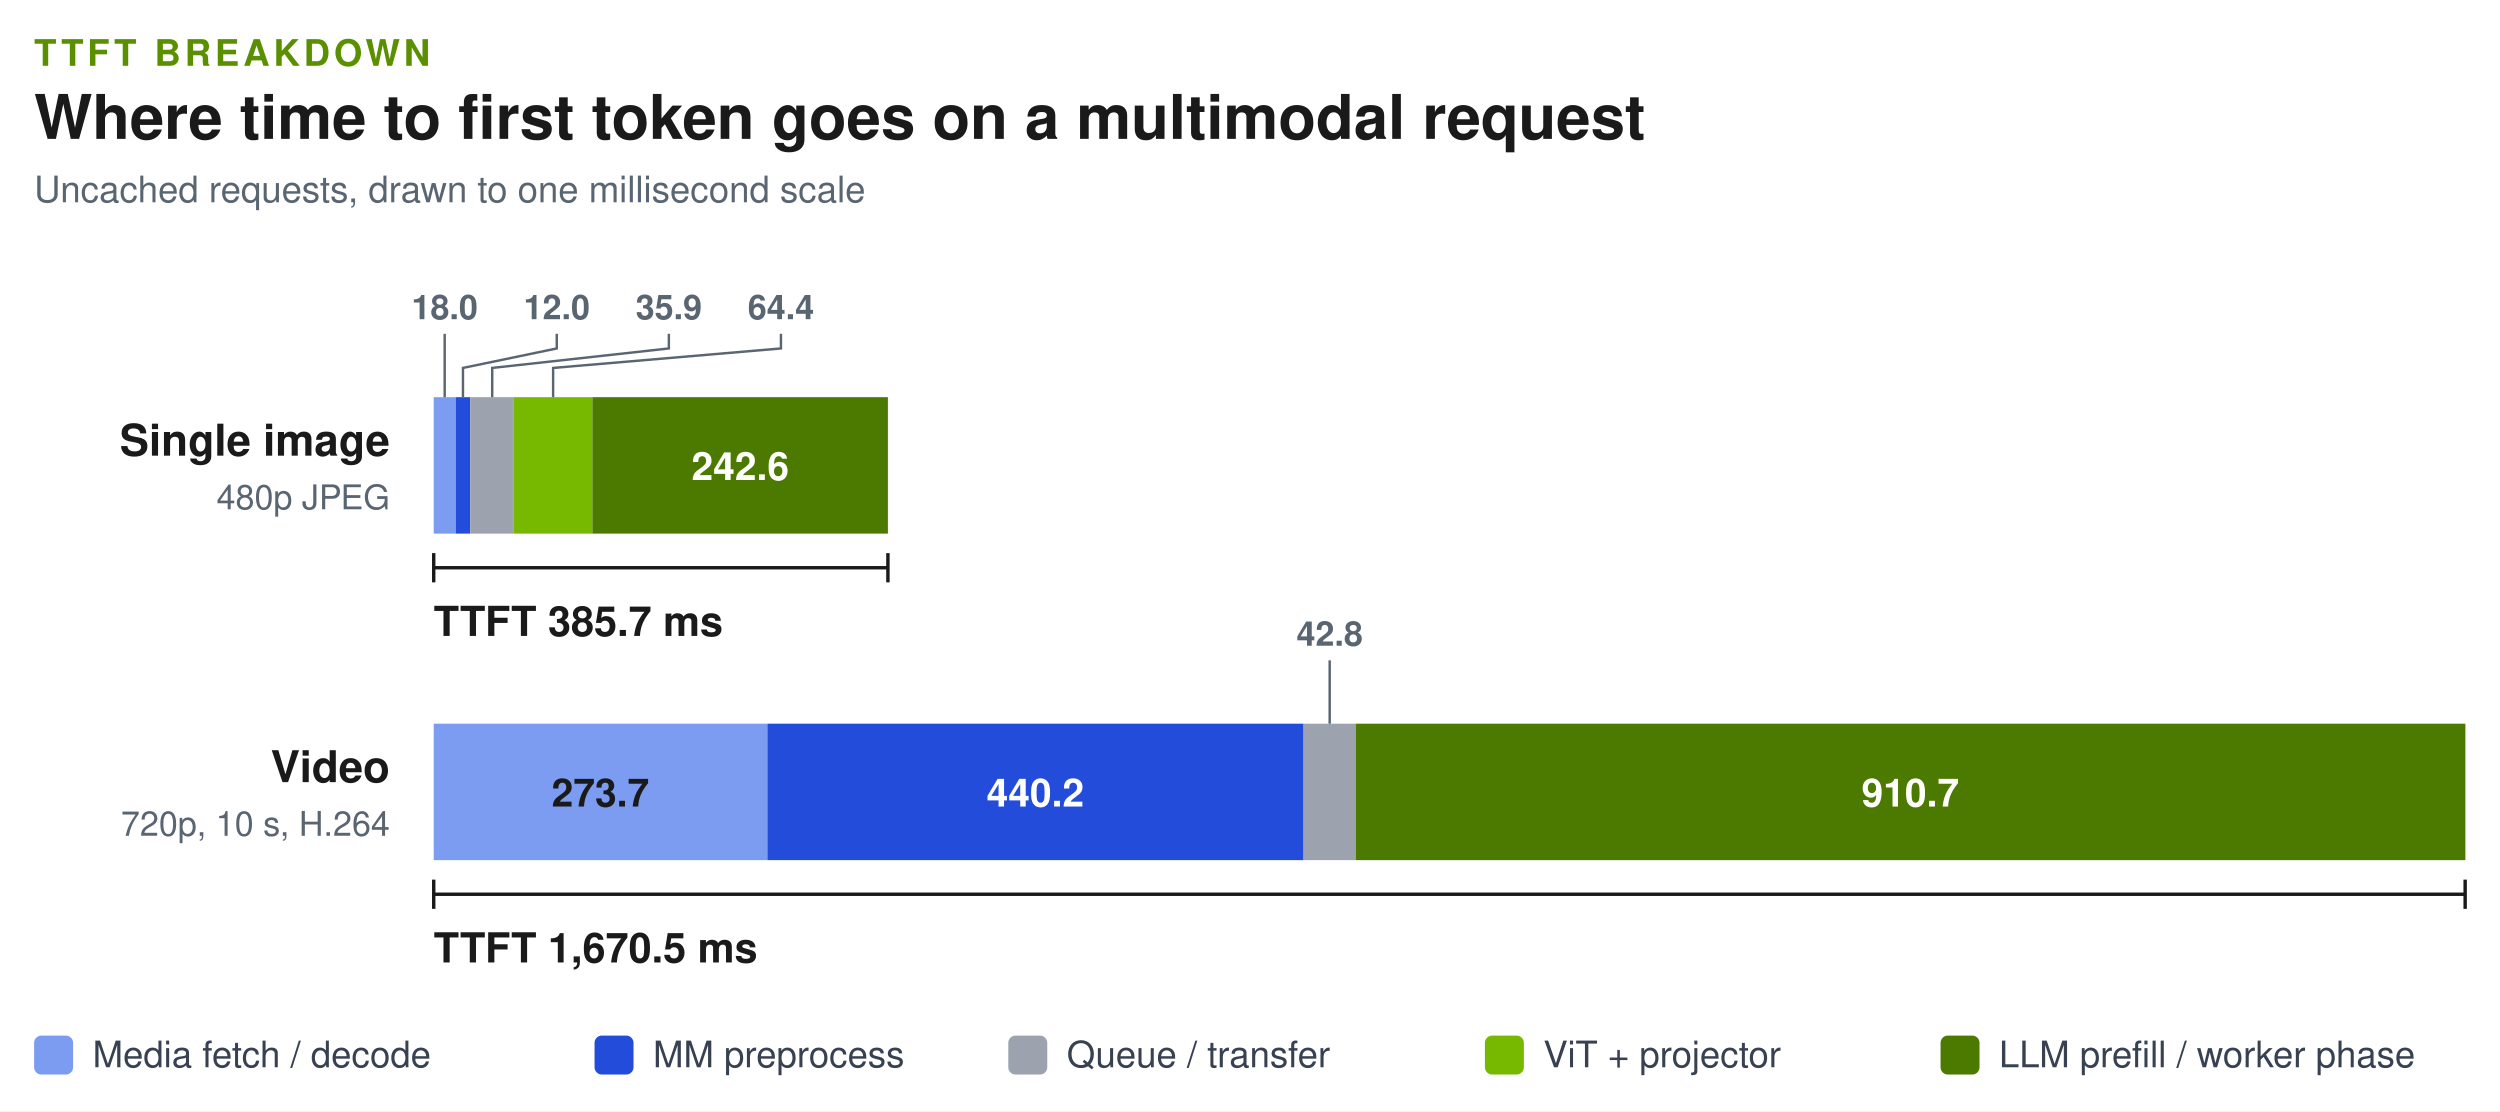
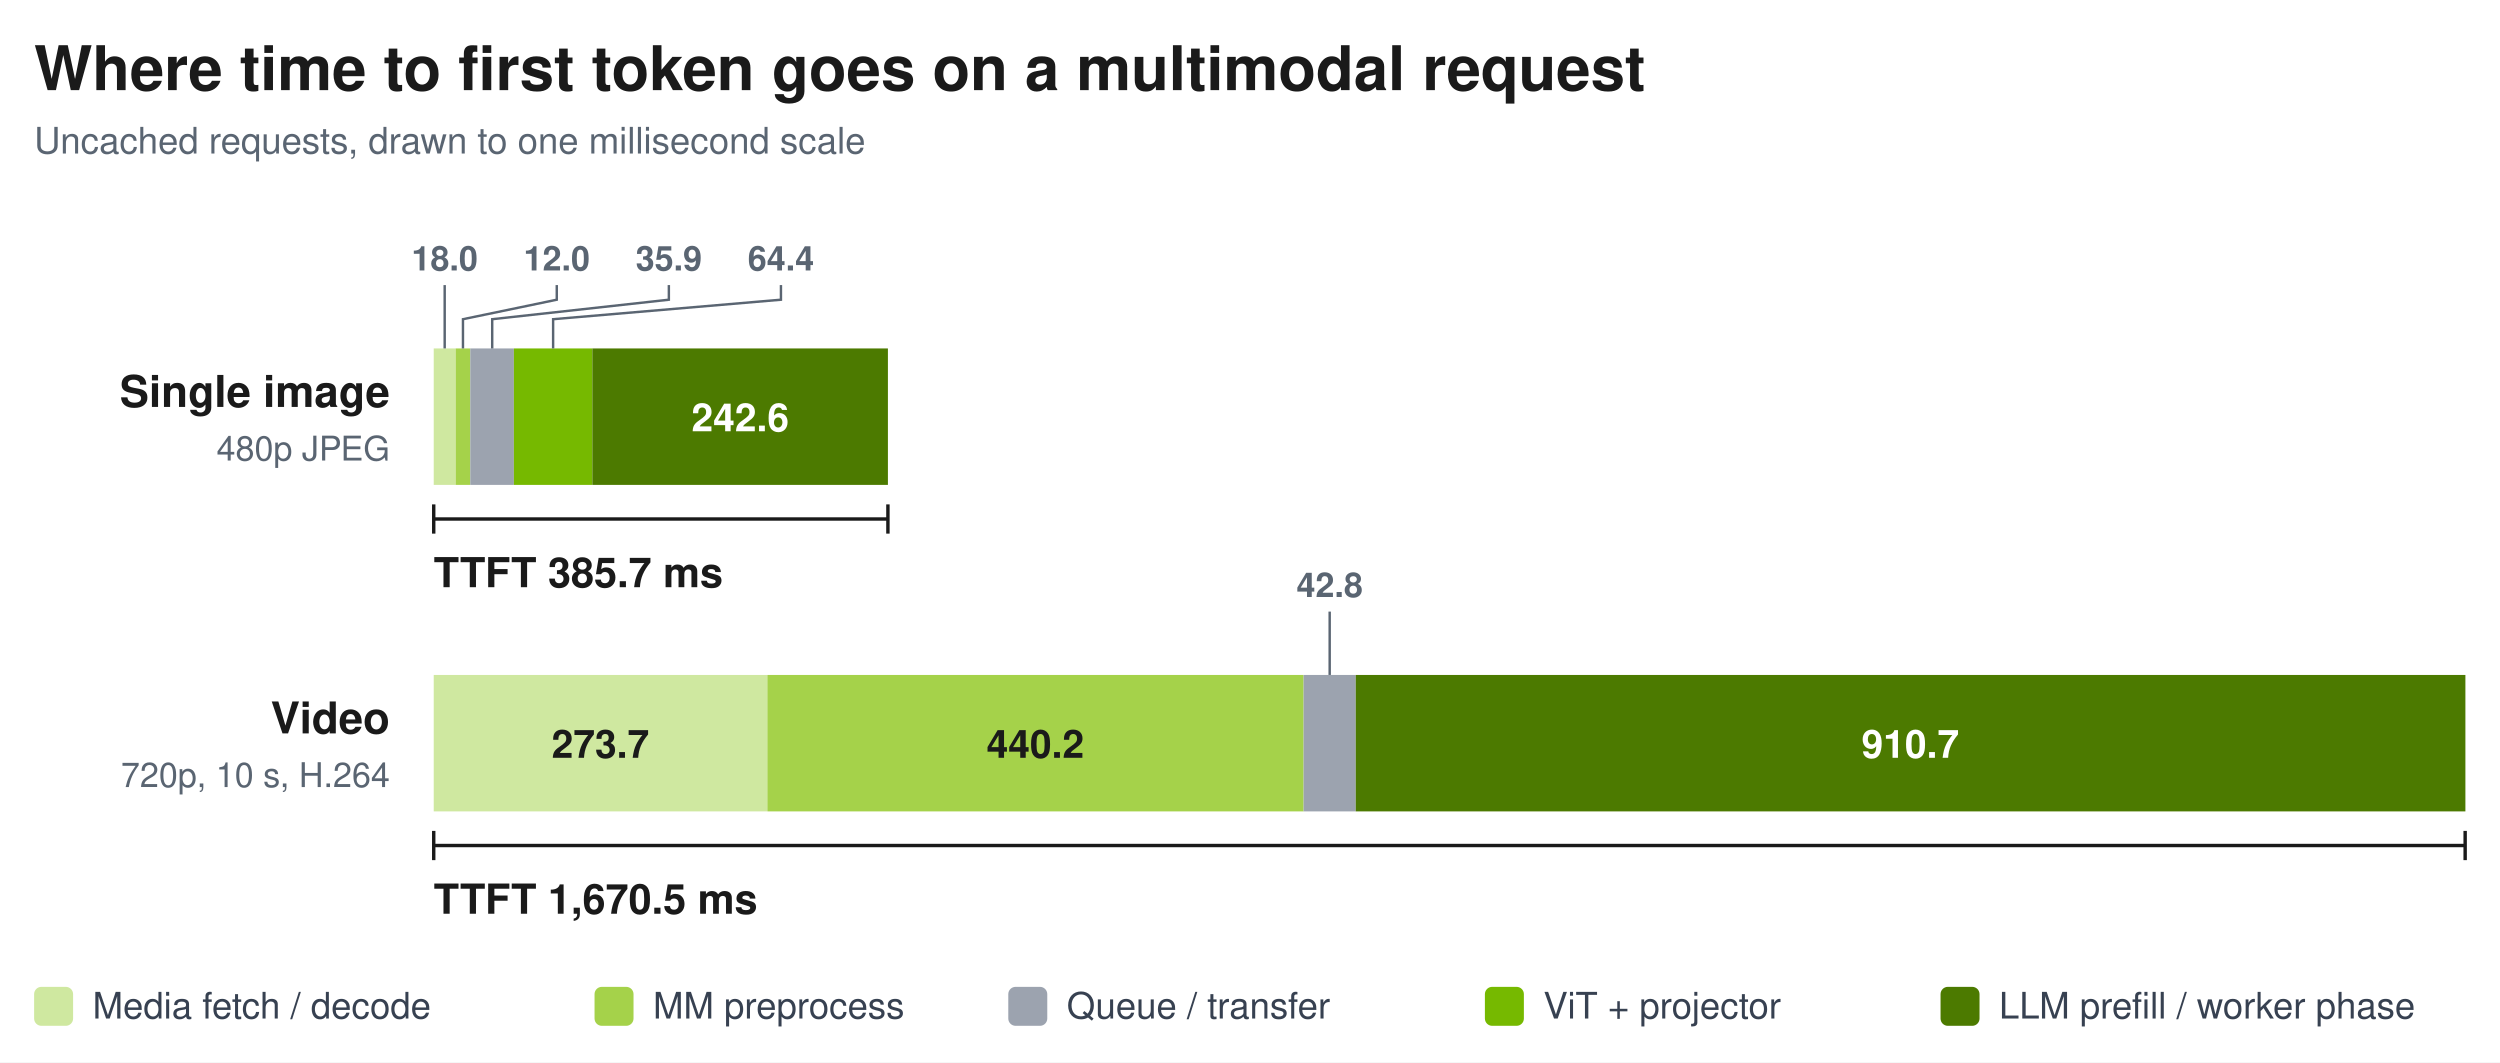
- <svg xmlns="http://www.w3.org/2000/svg" width="1026" height="456" viewBox="22 9 1026 456" role="img" aria-labelledby="title desc" font-family="Helvetica, Arial, sans-serif">
+ <svg xmlns="http://www.w3.org/2000/svg" width="1026" height="436" viewBox="22 29 1026 436" role="img" aria-labelledby="title desc" font-family="Helvetica, Arial, sans-serif">
  <defs>
    <marker id="arrow" viewBox="0 0 10 10" refX="8" refY="5" markerWidth="8" markerHeight="8" orient="auto">
      <path d="M0,0 L10,5 L0,10 z" fill="#234CDA" />
    </marker>
    <marker id="arrow-green" viewBox="0 0 10 10" refX="8" refY="5" markerWidth="8" markerHeight="8" orient="auto">
      <path d="M0,0 L10,5 L0,10 z" fill="#76B900" />
    </marker>
    <marker id="arrow-gray" viewBox="0 0 10 10" refX="8" refY="5" markerWidth="8" markerHeight="8" orient="auto">
      <path d="M0,0 L10,5 L0,10 z" fill="#9CA3AF" />
    </marker>
    <marker id="arrow-green-start" viewBox="0 0 10 10" refX="8" refY="5" markerWidth="8" markerHeight="8" orient="auto-start-reverse">
      <path d="M0,0 L10,5 L0,10 z" fill="#76B900" />
    </marker>
  </defs>
-   <rect x="22" y="9" width="1026" height="456" fill="#FFFFFF" />
-   <text x="36" y="36" font-size="15.0" font-weight="700" letter-spacing="1.6" fill="#5A8F00">TTFT BREAKDOWN</text>
+   <rect x="22" y="29" width="1026" height="436" fill="#FFFFFF" />
  <text x="36" y="66" font-size="25.3" font-weight="700" fill="#1A1A1A">Where time to first token goes on a multimodal request</text>
  <text x="36" y="92" font-size="15" font-weight="400" fill="#5A6572" text-anchor="start">Uncached requests, drawn to one millisecond scale</text>
  <text x="182" y="196" font-size="18" font-weight="700" fill="#1A1A1A" text-anchor="end">Single image</text>
  <text x="182" y="218" font-size="14" font-weight="400" fill="#5A6572" text-anchor="end">480p JPEG</text>
-   <rect x="200.0" y="172" width="9.0" height="56" fill="#7C9CF2" />
-   <rect x="209.0" y="172" width="6.0" height="56" fill="#234CDA" />
+   <rect x="200.0" y="172" width="9.0" height="56" fill="#CFE8A0" />
+   <rect x="209.0" y="172" width="6.0" height="56" fill="#A5D24A" />
  <rect x="215.0" y="172" width="17.9" height="56" fill="#9CA3AF" />
  <rect x="232.9" y="172" width="32.2" height="56" fill="#76B900" />
  <rect x="265.1" y="172" width="121.3" height="56" fill="#4C7A00" />
  <text x="325.8" y="206" font-size="16" font-weight="700" fill="#FFFFFF" text-anchor="middle">242.6</text>
  <polyline points="204.5,146 204.5,152 204.5,160 204.5,172" fill="none" stroke="#5A6572" stroke-width="1" />
  <text x="204.5" y="140" font-size="14" font-weight="700" fill="#5A6572" text-anchor="middle">18.0</text>
  <polyline points="250.5,146 250.5,152 212.0,160 212.0,172" fill="none" stroke="#5A6572" stroke-width="1" />
  <text x="250.5" y="140" font-size="14" font-weight="700" fill="#5A6572" text-anchor="middle">12.0</text>
  <polyline points="296.5,146 296.5,152 224.0,160 224.0,172" fill="none" stroke="#5A6572" stroke-width="1" />
  <text x="296.5" y="140" font-size="14" font-weight="700" fill="#5A6572" text-anchor="middle">35.9</text>
  <polyline points="342.5,146 342.5,152 249.0,160 249.0,172" fill="none" stroke="#5A6572" stroke-width="1" />
  <text x="342.5" y="140" font-size="14" font-weight="700" fill="#5A6572" text-anchor="middle">64.4</text>
  <line x1="200" y1="242" x2="386.4" y2="242" stroke="#1A1A1A" stroke-width="1.4" />
  <line x1="200" y1="236" x2="200" y2="248" stroke="#1A1A1A" stroke-width="1.4" />
  <line x1="386.4" y1="236" x2="386.4" y2="248" stroke="#1A1A1A" stroke-width="1.4" />
  <text x="200" y="270" font-size="17" font-weight="700" fill="#1A1A1A" text-anchor="start">TTFT 385.7 ms</text>
  <text x="182" y="330" font-size="18" font-weight="700" fill="#1A1A1A" text-anchor="end">Video</text>
  <text x="182" y="352" font-size="14" font-weight="400" fill="#5A6572" text-anchor="end">720p, 10 s, H.264</text>
-   <rect x="200.0" y="306" width="136.8" height="56" fill="#7C9CF2" />
+   <rect x="200.0" y="306" width="136.8" height="56" fill="#CFE8A0" />
  <text x="268.4" y="340" font-size="16" font-weight="700" fill="#1A1A1A" text-anchor="middle">273.7</text>
-   <rect x="336.9" y="306" width="220.1" height="56" fill="#234CDA" />
-   <text x="446.9" y="340" font-size="16" font-weight="700" fill="#FFFFFF" text-anchor="middle">440.2</text>
+   <rect x="336.9" y="306" width="220.1" height="56" fill="#A5D24A" />
+   <text x="446.9" y="340" font-size="16" font-weight="700" fill="#1A1A1A" text-anchor="middle">440.2</text>
  <rect x="557.0" y="306" width="21.4" height="56" fill="#9CA3AF" />
  <rect x="578.4" y="306" width="455.4" height="56" fill="#4C7A00" />
  <text x="806.0" y="340" font-size="16" font-weight="700" fill="#FFFFFF" text-anchor="middle">910.7</text>
  <polyline points="567.7,280 567.7,286 567.7,294 567.7,306" fill="none" stroke="#5A6572" stroke-width="1" />
  <text x="567.7" y="274" font-size="14" font-weight="700" fill="#5A6572" text-anchor="middle">42.8</text>
  <line x1="200" y1="376" x2="1033.7" y2="376" stroke="#1A1A1A" stroke-width="1.4" />
  <line x1="200" y1="370" x2="200" y2="382" stroke="#1A1A1A" stroke-width="1.4" />
  <line x1="1033.7" y1="370" x2="1033.7" y2="382" stroke="#1A1A1A" stroke-width="1.4" />
  <text x="200" y="404" font-size="17" font-weight="700" fill="#1A1A1A" text-anchor="start">TTFT 1,670.5 ms</text>
-   <rect x="36" y="434" width="16" height="16" rx="3" fill="#7C9CF2" />
+   <rect x="36" y="434" width="16" height="16" rx="3" fill="#CFE8A0" />
  <text x="60" y="447" font-size="15" font-weight="400" fill="#374151" text-anchor="start">Media fetch / decode</text>
-   <rect x="266.0" y="434" width="16" height="16" rx="3" fill="#234CDA" />
+   <rect x="266.0" y="434" width="16" height="16" rx="3" fill="#A5D24A" />
  <text x="290.0" y="447" font-size="15" font-weight="400" fill="#374151" text-anchor="start">MM preprocess</text>
  <rect x="435.8" y="434" width="16" height="16" rx="3" fill="#9CA3AF" />
  <text x="459.8" y="447" font-size="15" font-weight="400" fill="#374151" text-anchor="start">Queue / transfer</text>
  <rect x="631.4" y="434" width="16" height="16" rx="3" fill="#76B900" />
  <text x="655.4" y="447" font-size="15" font-weight="400" fill="#374151" text-anchor="start">ViT + projector</text>
  <rect x="818.4" y="434" width="16" height="16" rx="3" fill="#4C7A00" />
  <text x="842.4" y="447" font-size="15" font-weight="400" fill="#374151" text-anchor="start">LLM prefill / worker phase</text>
</svg>
